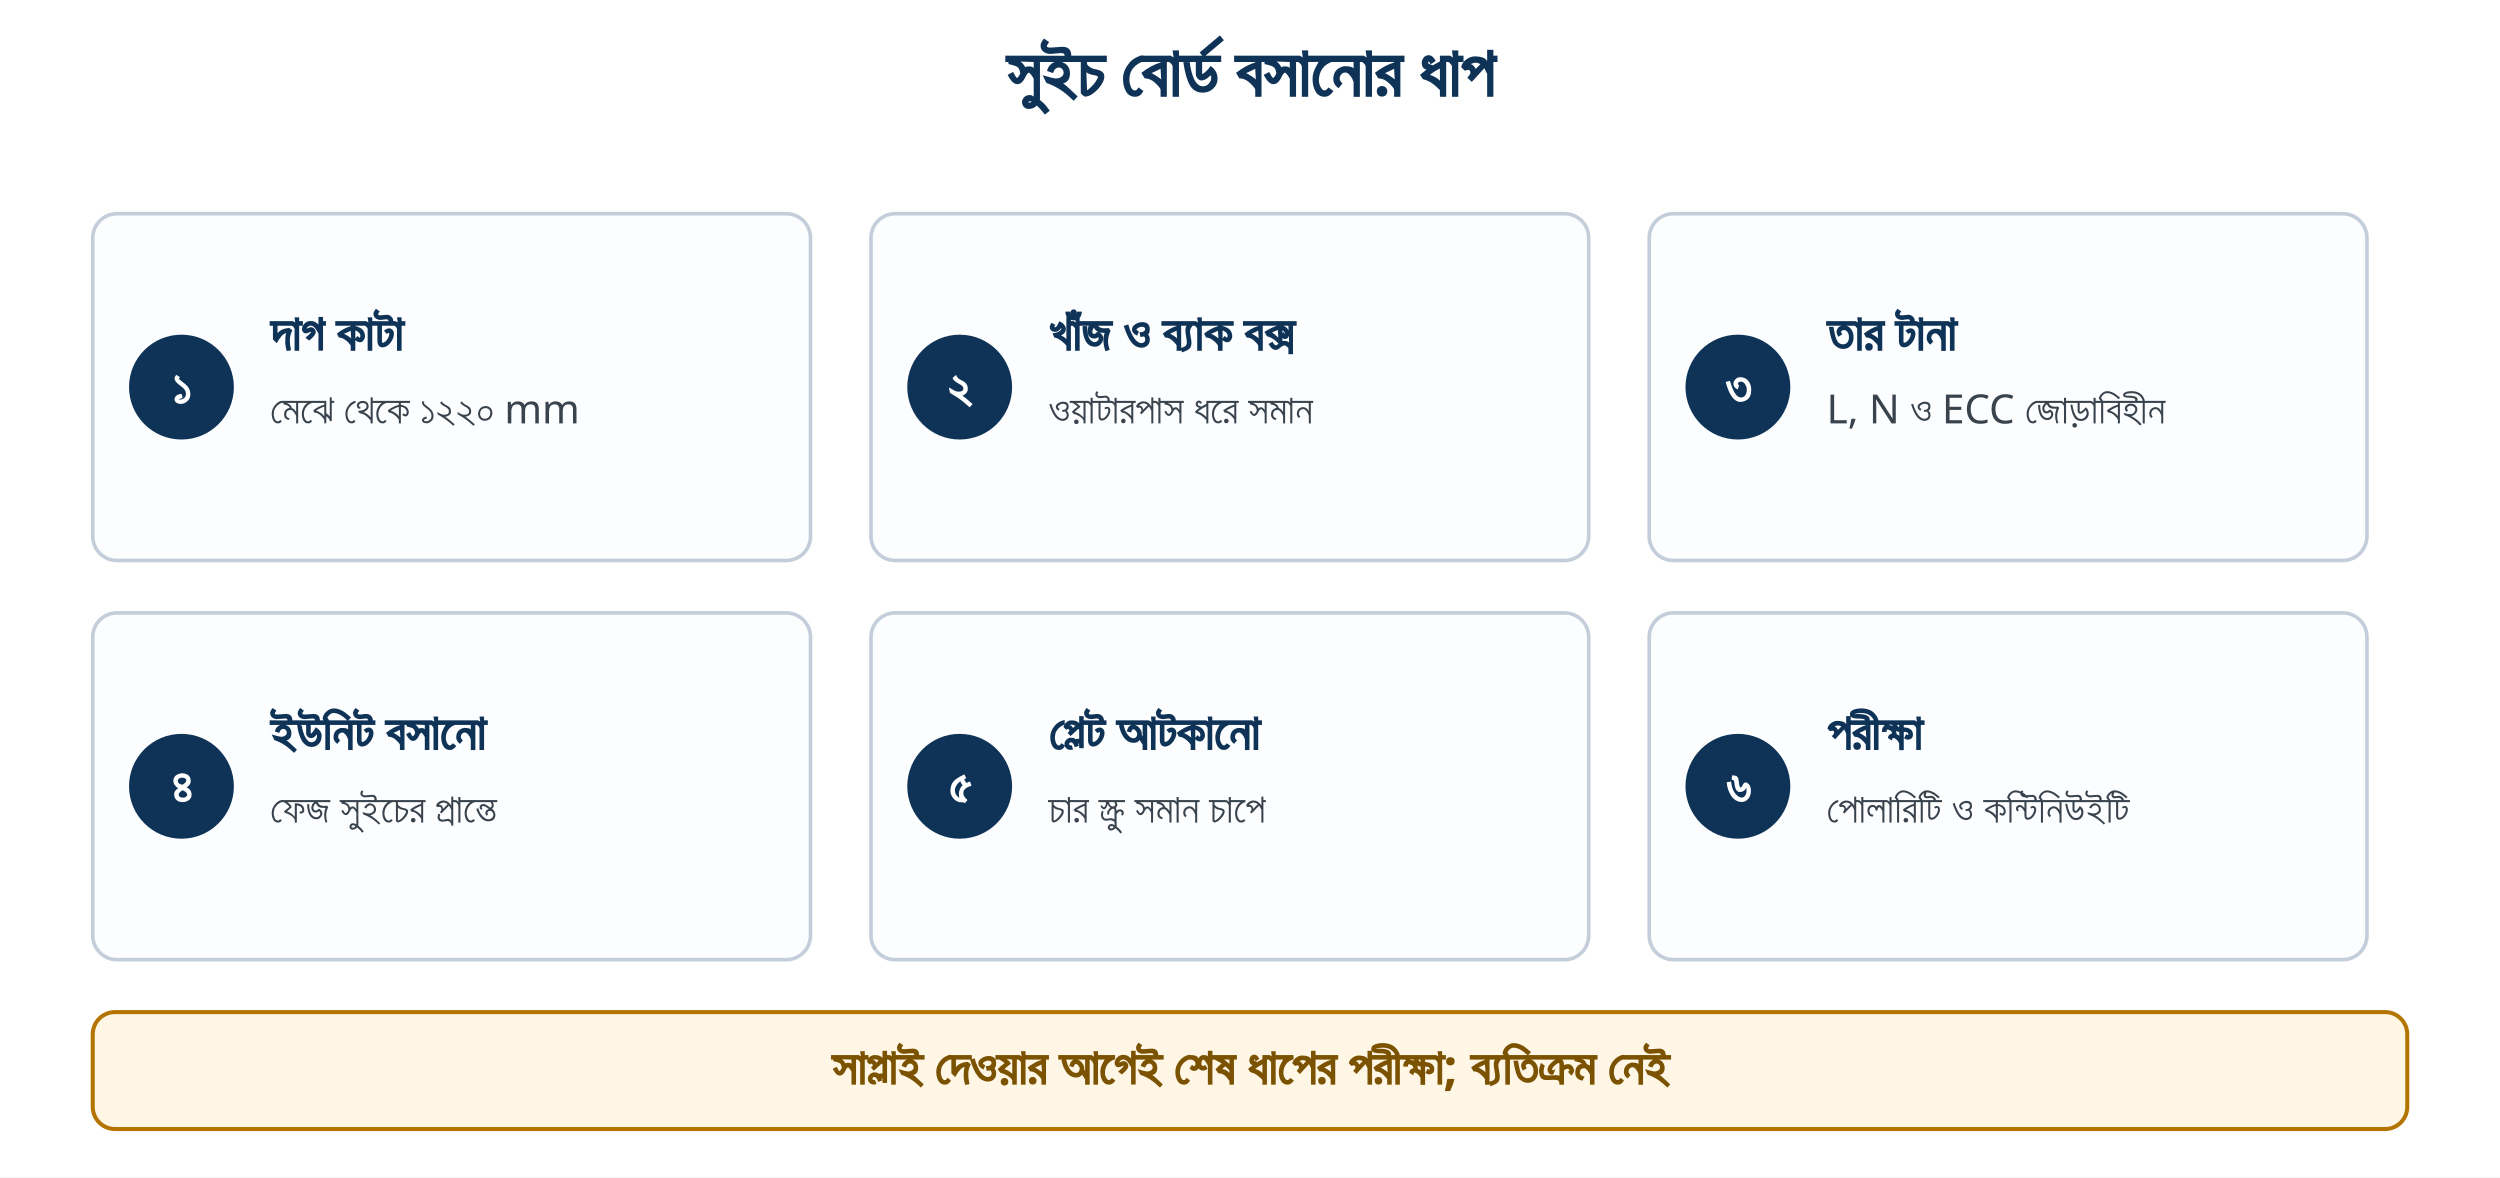
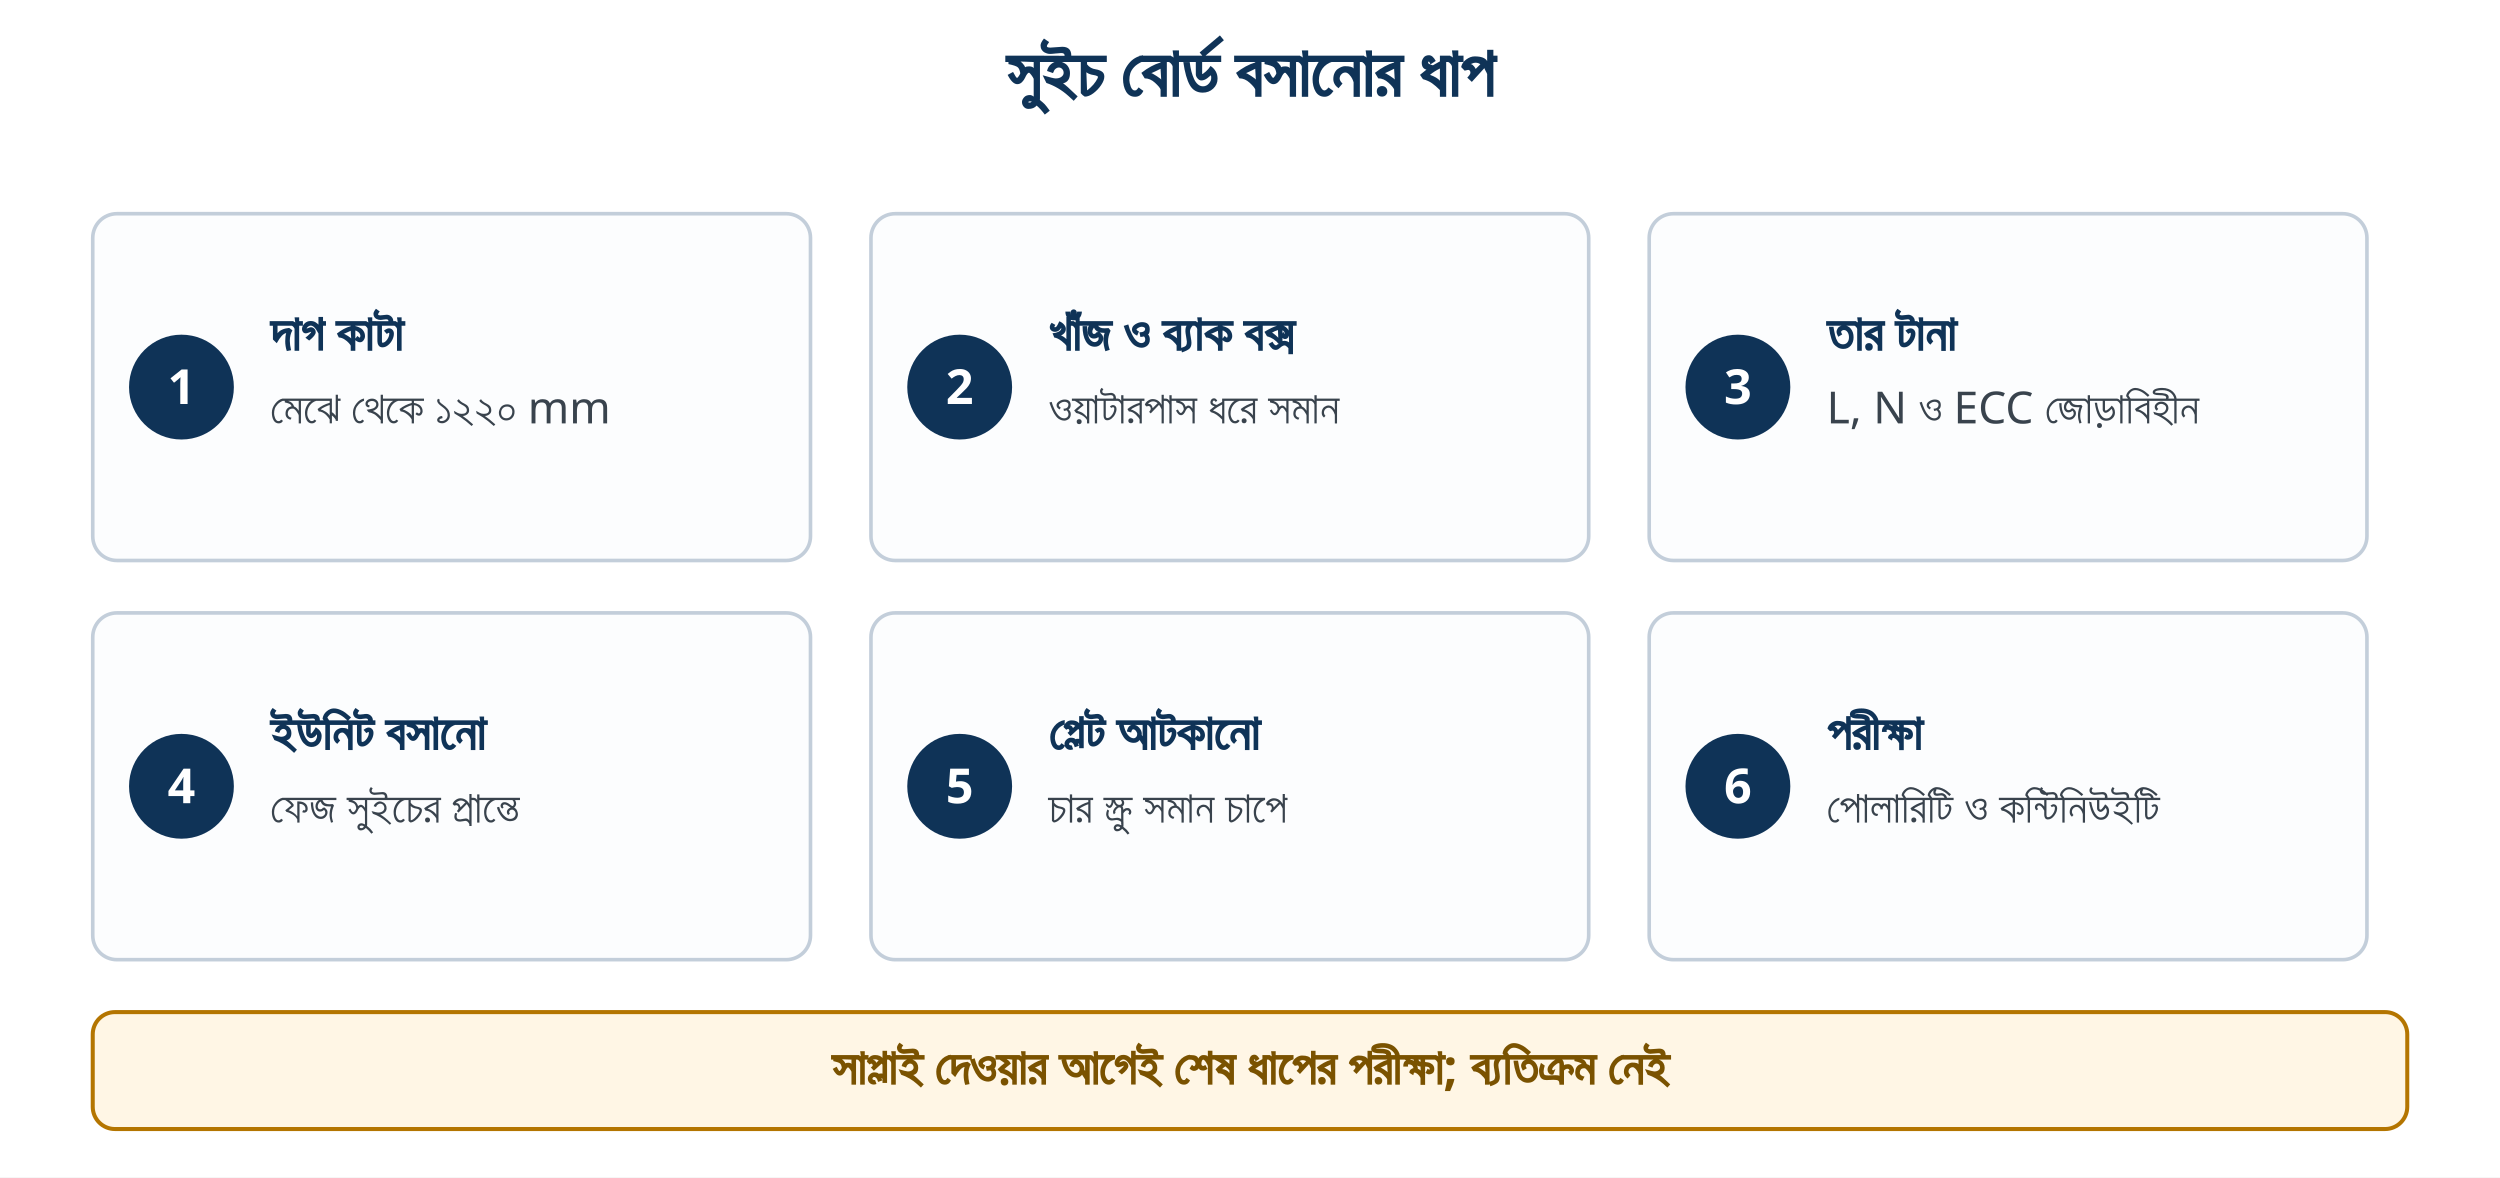
<svg xmlns="http://www.w3.org/2000/svg" width="1240" height="584" viewBox="0 0 1240 584">
  <rect width="1240" height="584" fill="#FFFFFF" />
  <text x="620.0" y="48.0" font-family="Kalpurush" font-size="34" font-weight="700" fill="#0F3357" text-anchor="middle">সুইচ বোর্ড বসানোর ধাপ</text>
  <rect x="46.0" y="106.0" width="356.0" height="172.0" rx="12" fill="#FCFDFE" stroke="#C3CEDA" stroke-width="1.8" />
  <circle cx="90.0" cy="192.0" r="26.0" fill="#0F3357" stroke="none" stroke-width="2" />
-   <text x="90.0" y="200.4" font-family="Kalpurush" font-size="24" font-weight="700" fill="#FFFFFF" text-anchor="middle">১</text>
+   <text x="90.0" y="200.4" font-family="Kalpurush" font-size="24" font-weight="700" fill="#FFFFFF" text-anchor="middle">1</text>
  <text x="134.0" y="174.0" font-family="Kalpurush" font-size="24.5" font-weight="700" fill="#0F3357" text-anchor="start">দাগ কাটা</text>
-   <text x="134.0" y="210.0" font-family="Kalpurush" font-size="20" font-weight="400" fill="#39434D" text-anchor="start">মেঝে থেকে ১২২০ mm</text>
+   <text x="134.0" y="210.0" font-family="Kalpurush" font-size="22" font-weight="400" fill="#39434D" text-anchor="start">মেঝে থেকে ১২২০ mm</text>
  <rect x="432.0" y="106.0" width="356.0" height="172.0" rx="12" fill="#FCFDFE" stroke="#C3CEDA" stroke-width="1.8" />
  <circle cx="476.0" cy="192.0" r="26.0" fill="#0F3357" stroke="none" stroke-width="2" />
-   <text x="476.0" y="200.4" font-family="Kalpurush" font-size="24" font-weight="700" fill="#FFFFFF" text-anchor="middle">২</text>
+   <text x="476.0" y="200.4" font-family="Kalpurush" font-size="24" font-weight="700" fill="#FFFFFF" text-anchor="middle">2</text>
  <text x="520.0" y="174.0" font-family="Kalpurush" font-size="24.5" font-weight="700" fill="#0F3357" text-anchor="start">খাঁজ ও ব্যাক বক্স</text>
-   <text x="520.0" y="210.0" font-family="Kalpurush" font-size="20" font-weight="400" fill="#39434D" text-anchor="start">ওয়াটারপাস ধরে সমান</text>
+   <text x="520.0" y="210.0" font-family="Kalpurush" font-size="22" font-weight="400" fill="#39434D" text-anchor="start">ওয়াটারপাস ধরে সমান</text>
  <rect x="818.0" y="106.0" width="356.0" height="172.0" rx="12" fill="#FCFDFE" stroke="#C3CEDA" stroke-width="1.8" />
  <circle cx="862.0" cy="192.0" r="26.0" fill="#0F3357" stroke="none" stroke-width="2" />
-   <text x="862.0" y="200.4" font-family="Kalpurush" font-size="24" font-weight="700" fill="#FFFFFF" text-anchor="middle">৩</text>
+   <text x="862.0" y="200.4" font-family="Kalpurush" font-size="24" font-weight="700" fill="#FFFFFF" text-anchor="middle">3</text>
  <text x="906.0" y="174.0" font-family="Kalpurush" font-size="24.5" font-weight="700" fill="#0F3357" text-anchor="start">তার টানা</text>
-   <text x="906.0" y="210.0" font-family="Kalpurush" font-size="20" font-weight="400" fill="#39434D" text-anchor="start">L, N ও ECC জোড়াবিহীন</text>
+   <text x="906.0" y="210.0" font-family="Kalpurush" font-size="22" font-weight="400" fill="#39434D" text-anchor="start">L, N ও ECC জোড়াবিহীন</text>
  <rect x="46.0" y="304.0" width="356.0" height="172.0" rx="12" fill="#FCFDFE" stroke="#C3CEDA" stroke-width="1.8" />
  <circle cx="90.0" cy="390.0" r="26.0" fill="#0F3357" stroke="none" stroke-width="2" />
-   <text x="90.0" y="398.4" font-family="Kalpurush" font-size="24" font-weight="700" fill="#FFFFFF" text-anchor="middle">৪</text>
+   <text x="90.0" y="398.4" font-family="Kalpurush" font-size="24" font-weight="700" fill="#FFFFFF" text-anchor="middle">4</text>
  <text x="134.0" y="372.0" font-family="Kalpurush" font-size="24.5" font-weight="700" fill="#0F3357" text-anchor="start">ইউনিট বসানো</text>
-   <text x="134.0" y="408.0" font-family="Kalpurush" font-size="20" font-weight="400" fill="#39434D" text-anchor="start">ফেজ সুইচের প্রান্তে</text>
+   <text x="134.0" y="408.0" font-family="Kalpurush" font-size="22" font-weight="400" fill="#39434D" text-anchor="start">ফেজ সুইচের প্রান্তে</text>
  <rect x="432.0" y="304.0" width="356.0" height="172.0" rx="12" fill="#FCFDFE" stroke="#C3CEDA" stroke-width="1.8" />
  <circle cx="476.0" cy="390.0" r="26.0" fill="#0F3357" stroke="none" stroke-width="2" />
-   <text x="476.0" y="398.4" font-family="Kalpurush" font-size="24" font-weight="700" fill="#FFFFFF" text-anchor="middle">৫</text>
+   <text x="476.0" y="398.4" font-family="Kalpurush" font-size="24" font-weight="700" fill="#FFFFFF" text-anchor="middle">5</text>
  <text x="520.0" y="372.0" font-family="Kalpurush" font-size="24.5" font-weight="700" fill="#0F3357" text-anchor="start">প্লেট আটকানো</text>
-   <text x="520.0" y="408.0" font-family="Kalpurush" font-size="20" font-weight="400" fill="#39434D" text-anchor="start">চার স্ক্রু সমান চাপে</text>
+   <text x="520.0" y="408.0" font-family="Kalpurush" font-size="22" font-weight="400" fill="#39434D" text-anchor="start">চার স্ক্রু সমান চাপে</text>
  <rect x="818.0" y="304.0" width="356.0" height="172.0" rx="12" fill="#FCFDFE" stroke="#C3CEDA" stroke-width="1.8" />
  <circle cx="862.0" cy="390.0" r="26.0" fill="#0F3357" stroke="none" stroke-width="2" />
-   <text x="862.0" y="398.4" font-family="Kalpurush" font-size="24" font-weight="700" fill="#FFFFFF" text-anchor="middle">৬</text>
+   <text x="862.0" y="398.4" font-family="Kalpurush" font-size="24" font-weight="700" fill="#FFFFFF" text-anchor="middle">6</text>
  <text x="906.0" y="372.0" font-family="Kalpurush" font-size="24.5" font-weight="700" fill="#0F3357" text-anchor="start">পরীক্ষা</text>
-   <text x="906.0" y="408.0" font-family="Kalpurush" font-size="20" font-weight="400" fill="#39434D" text-anchor="start">পোলারিটি ও কন্টিনিউইটি</text>
+   <text x="906.0" y="408.0" font-family="Kalpurush" font-size="22" font-weight="400" fill="#39434D" text-anchor="start">পোলারিটি ও কন্টিনিউইটি</text>
  <rect x="46.0" y="502.0" width="1148.0" height="58.0" rx="11" fill="#FFF6E5" stroke="#B47500" stroke-width="2" />
  <text x="620.0" y="538.0" font-family="Kalpurush" font-size="24.5" font-weight="700" fill="#7A5200" text-anchor="middle">সাপ্লাই দেওয়ার আগেই শেষ ধাপের পরীক্ষা; ব্যতিক্রম নেই</text>
</svg>
